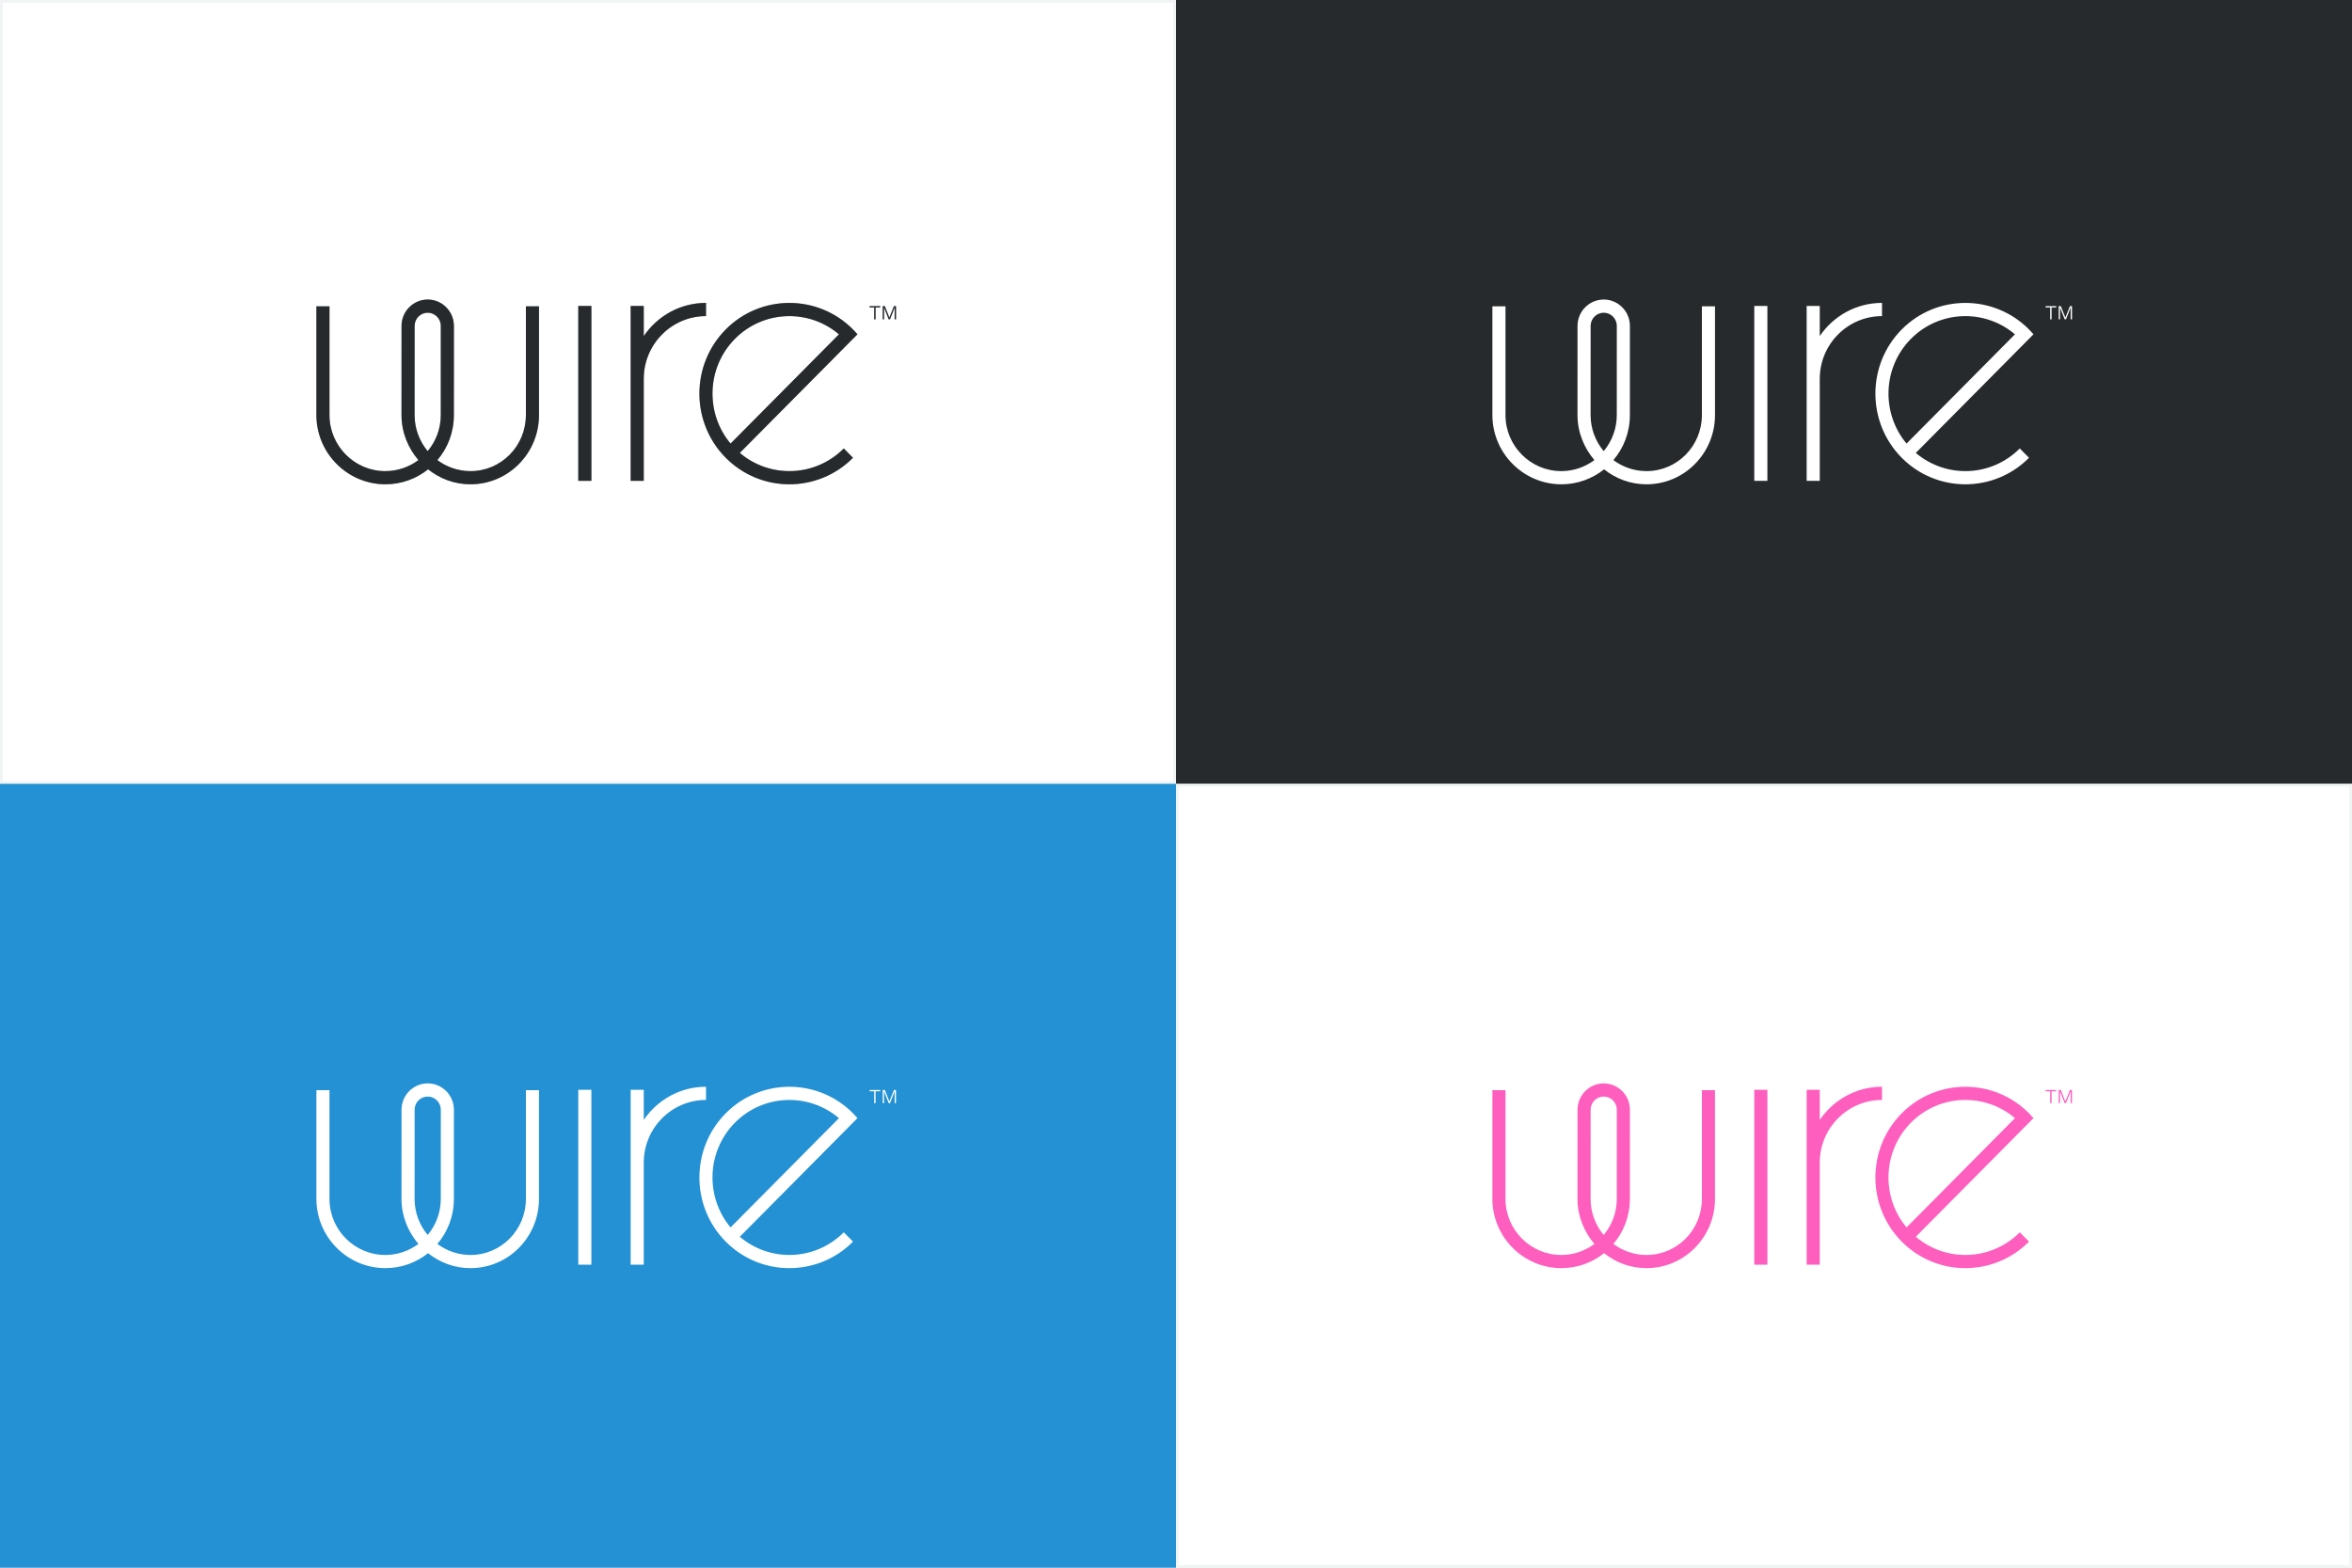
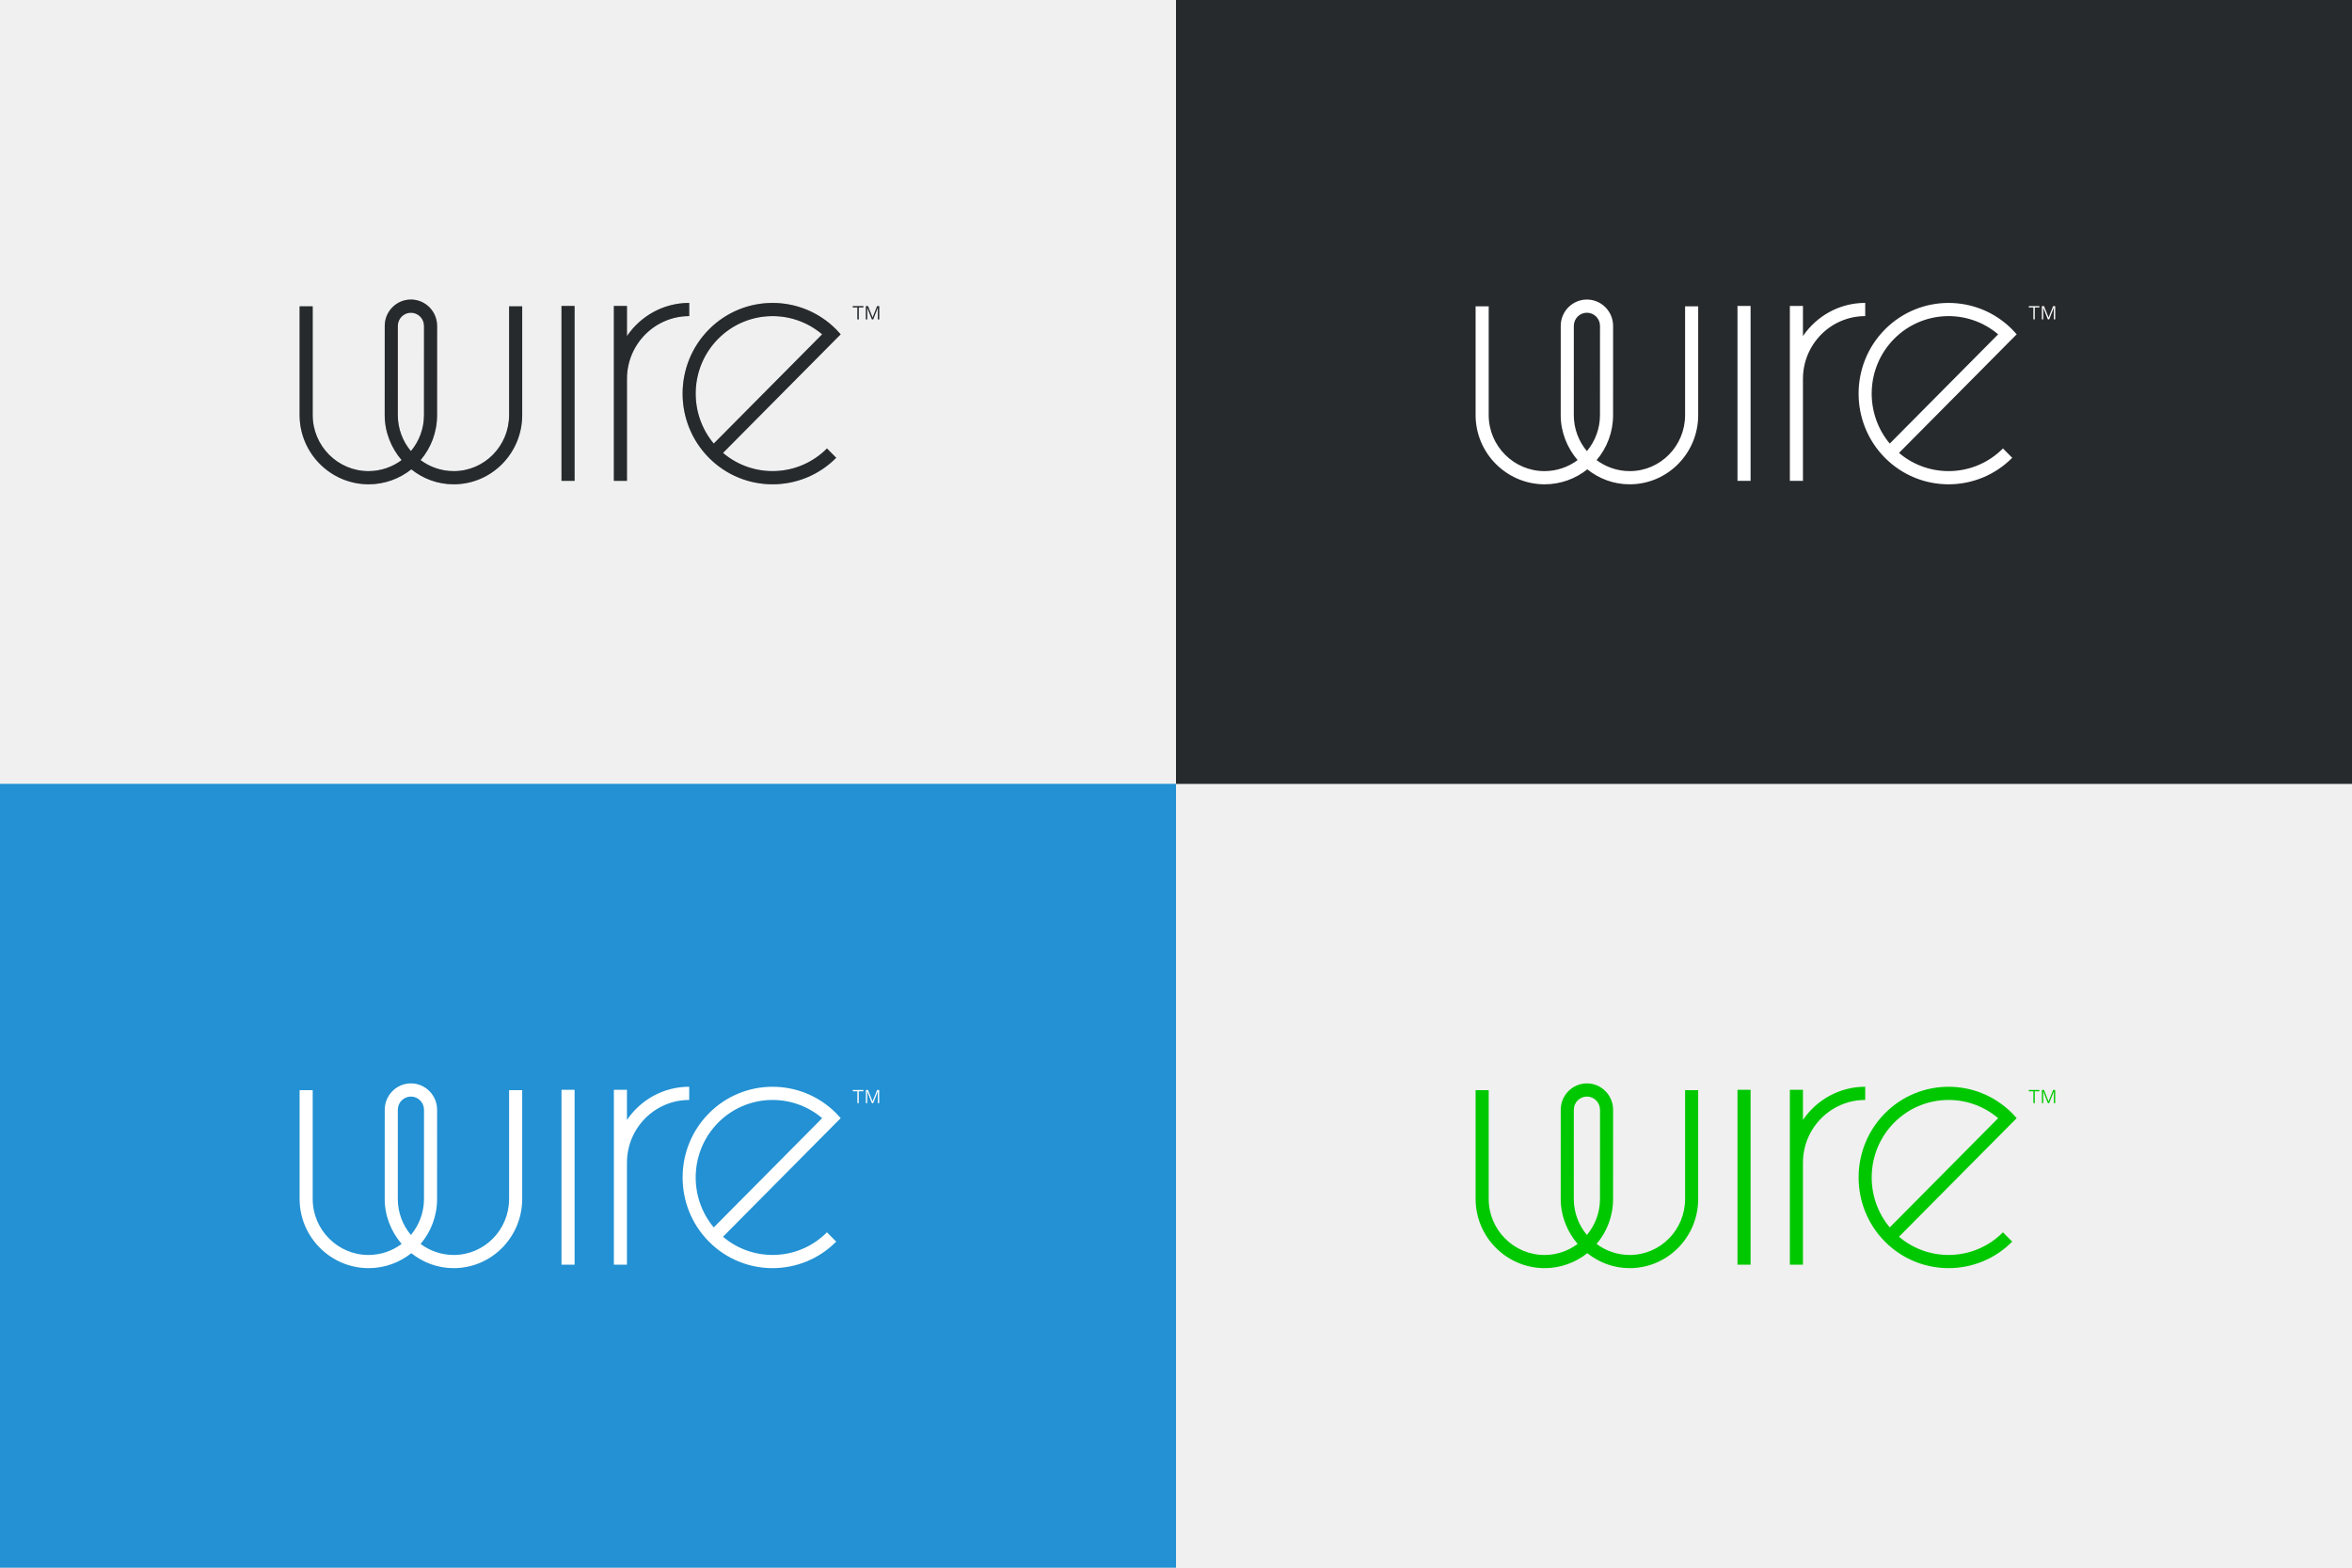
<svg xmlns="http://www.w3.org/2000/svg" xmlns:xlink="http://www.w3.org/1999/xlink" width="840" height="560" viewBox="0 0 840 560">
  <defs>
-     <path id="a" d="M0 128h420v280H0z" />
-     <mask id="c" width="420" height="280" x="0" y="0" fill="#fff">
+     <path id="a" d="M0 0h420v280h-420z" />
+     <mask id="c" width="420" height="280" x="0" y="0">
      <use xlink:href="#a" />
    </mask>
-     <path id="d" d="M420 128h420v280H420z" />
-     <path id="b" d="M420 408h420v280H420z" />
-     <mask id="e" width="420" height="280" x="0" y="0" fill="#fff">
+     <path id="d" d="M420 0h420v280h-420z" />
+     <path id="b" d="M420 280h420v280h-420z" />
+     <mask id="e" width="420" height="280" x="0" y="0">
      <use xlink:href="#b" />
    </mask>
-     <path id="f" d="M152.748 289.145c-2.913-3.483-4.676-7.972-4.676-12.873l.008-31.852c0-2.598 2.097-4.71 4.676-4.71 2.578 0 4.676 2.112 4.676 4.71l-.008 31.852c0 4.9-1.763 9.39-4.676 12.873zm35.072-12.873c0 11.038-8.817 20.018-19.776 20.018-4.414 0-8.532-1.475-11.834-3.936 3.692-4.328 5.89-9.94 5.89-16.082l.01-31.852c0-5.194-4.197-9.42-9.354-9.42-5.157 0-9.352 4.226-9.352 9.42l-.01 31.852c0 6.14 2.347 11.754 6.04 16.082-3.303 2.46-7.42 3.936-11.835 3.936-10.96 0-19.926-8.98-19.926-20.018v-38.857H113v38.857C113 289.907 124.11 301 137.65 301c5.738 0 11.06-2.01 15.246-5.345C157.08 298.99 162.28 301 168.02 301c13.537 0 24.476-11.093 24.476-24.728v-38.857h-4.676v38.857zm18.712 23.48h4.677v-62.465h-4.68v62.465zm45.616-63.554c-9.227 0-17.384 4.703-22.235 11.854v-10.764h-4.676v62.465h4.676v-36.445h.003c0-12.346 9.973-22.39 22.232-22.39v-4.72zm8.765 50.252c-9.1-10.87-8.573-27.193 1.582-37.43 10.155-10.238 26.346-10.768 37.128-1.596l-38.71 39.026zm45.334-39.036c-.507-.59-1.037-1.167-1.593-1.728-12.535-12.637-32.93-12.637-45.466 0-12.535 12.637-12.535 33.2 0 45.836 12.533 12.635 32.925 12.637 45.46.006l-3.306-3.334c-10.155 10.232-26.342 10.76-37.123 1.59l19.35-19.508 22.675-22.862zm4.323-9.59h1.637v4.248h.498v-4.248h1.643v-.467h-3.778v.467zm8.693-.467l-1.63 4.092-1.62-4.095h-.766v4.714h.477v-4.21l1.67 4.21h.457l1.667-4.197v4.197H320v-4.712h-.737z" />
+     <path id="f" d="M146.748 161.145c-2.913-3.483-4.676-7.972-4.676-12.872l.008-31.853c0-2.598 2.098-4.71 4.676-4.71 2.578 0 4.676 2.112 4.676 4.71l-.008 31.853c0 4.9-1.763 9.389-4.676 12.872zm35.072-12.872c0 11.038-8.817 20.018-19.775 20.018-4.414 0-8.532-1.475-11.834-3.936 3.692-4.328 5.89-9.941 5.89-16.081l.008-31.853c0-5.194-4.196-9.42-9.352-9.42-5.157 0-9.352 4.226-9.352 9.42l-.008 31.853c0 6.14 2.346 11.753 6.038 16.081-3.302 2.461-7.42 3.936-11.834 3.936-10.959 0-19.923-8.98-19.923-20.018v-38.857h-4.676v38.857c0 13.634 11.111 24.728 24.649 24.728 5.739 0 11.062-2.009 15.247-5.345 4.185 3.336 9.385 5.345 15.124 5.345 13.537 0 24.477-11.093 24.477-24.728v-38.857h-4.677v38.857zm18.713 23.48h4.676v-62.465h-4.676v62.465zm45.616-63.554c-9.228 0-17.384 4.703-22.235 11.853v-10.764h-4.676v62.465h4.676v-36.444h.003c0-12.347 9.974-22.391 22.233-22.391v-4.719zm8.764 50.252c-9.099-10.87-8.572-27.193 1.582-37.431 10.155-10.237 26.346-10.768 37.128-1.595l-38.71 39.026zm45.334-39.036c-.507-.59-1.037-1.167-1.593-1.728-12.535-12.637-32.931-12.637-45.466 0-12.535 12.637-12.535 33.199 0 45.836 12.533 12.635 32.925 12.637 45.46.005l-3.307-3.334c-10.155 10.232-26.342 10.761-37.123 1.59l19.35-19.508 22.678-22.862zm4.323-9.59h1.636v4.247h.498v-4.247h1.643v-.467h-3.778v.467zm8.692-.467l-1.629 4.091-1.622-4.091h-.765v4.714h.477v-4.212l1.671 4.212h.456l1.664-4.198v4.198h.485v-4.714h-.737z" />
  </defs>
-   <g fill="none" fill-rule="evenodd" transform="translate(0 -128)">
-     <use fill="#FFF" stroke="#F1F4F5" stroke-width="2" mask="url(#c)" xlink:href="#a" />
-     <path fill="#2391D3" d="M0 408h420v280H0z" />
+   <g fill="none">
+     <use fill="#fff" stroke="#F1F4F5" stroke-width="2" mask="url(#c)" xlink:href="#a" />
+     <path fill="#2391D3" d="M0 280h420v280h-420z" />
    <use fill="#8D989F" xlink:href="#d" />
    <use fill="#000" fill-opacity=".72" xlink:href="#d" />
-     <use fill="#FFF" stroke="#F1F4F5" stroke-width="2" mask="url(#e)" xlink:href="#b" />
+     <use fill="#fff" stroke="#F1F4F5" stroke-width="2" mask="url(#e)" xlink:href="#b" />
    <use fill="#8D989F" xlink:href="#f" />
    <use fill="#000" fill-opacity=".72" xlink:href="#f" />
-     <path fill="#FFF" d="M152.748 569.145c-2.913-3.483-4.676-7.972-4.676-12.873l.008-31.852c0-2.598 2.097-4.71 4.676-4.71 2.578 0 4.676 2.112 4.676 4.71l-.008 31.852c0 4.9-1.763 9.39-4.676 12.873zm35.072-12.873c0 11.038-8.817 20.018-19.776 20.018-4.414 0-8.532-1.475-11.834-3.936 3.692-4.328 5.89-9.94 5.89-16.082l.01-31.852c0-5.194-4.197-9.42-9.354-9.42-5.157 0-9.352 4.226-9.352 9.42l-.01 31.852c0 6.14 2.347 11.754 6.04 16.082-3.303 2.46-7.42 3.936-11.835 3.936-10.96 0-19.926-8.98-19.926-20.018v-38.857H113v38.857C113 569.907 124.11 581 137.65 581c5.738 0 11.06-2.01 15.246-5.345C157.08 578.99 162.28 581 168.02 581c13.537 0 24.476-11.093 24.476-24.728v-38.857h-4.676v38.857zm18.712 23.48h4.677v-62.465h-4.68v62.465zm45.616-63.554c-9.227 0-17.384 4.703-22.235 11.854v-10.764h-4.676v62.465h4.676v-36.445h.003c0-12.346 9.973-22.39 22.232-22.39v-4.72zm8.765 50.252c-9.1-10.87-8.573-27.193 1.582-37.43 10.155-10.238 26.346-10.768 37.128-1.596l-38.71 39.026zm45.334-39.036c-.507-.59-1.037-1.167-1.593-1.728-12.535-12.637-32.93-12.637-45.466 0-12.535 12.637-12.535 33.2 0 45.836 12.533 12.635 32.925 12.637 45.46.006l-3.306-3.334c-10.155 10.232-26.342 10.76-37.123 1.59l19.35-19.508 22.675-22.862zm4.323-9.59h1.637v4.248h.498v-4.248h1.643v-.467h-3.778v.467zm8.693-.467l-1.63 4.092-1.62-4.095h-.766v4.714h.477v-4.21l1.67 4.21h.457l1.667-4.197v4.197H320v-4.712h-.737zm253.485-228.212c-2.913-3.483-4.676-7.972-4.676-12.873l.008-31.852c0-2.598 2.097-4.71 4.676-4.71 2.578 0 4.676 2.112 4.676 4.71l-.008 31.852c0 4.9-1.763 9.39-4.676 12.873zm35.072-12.873c0 11.038-8.817 20.018-19.776 20.018-4.414 0-8.532-1.475-11.834-3.936 3.692-4.328 5.89-9.94 5.89-16.082l.01-31.852c0-5.194-4.197-9.42-9.354-9.42-5.157 0-9.352 4.226-9.352 9.42l-.01 31.852c0 6.14 2.347 11.754 6.04 16.082-3.303 2.46-7.42 3.936-11.835 3.936-10.96 0-19.926-8.98-19.926-20.018v-38.857H533v38.857C533 289.907 544.11 301 557.65 301c5.738 0 11.06-2.01 15.246-5.345C577.08 298.99 582.28 301 588.02 301c13.537 0 24.476-11.093 24.476-24.728v-38.857h-4.676v38.857zm18.712 23.48h4.677v-62.465h-4.68v62.465zm45.616-63.554c-9.227 0-17.384 4.703-22.235 11.854v-10.764h-4.676v62.465h4.676v-36.445h.003c0-12.346 9.973-22.39 22.232-22.39v-4.72zm8.765 50.252c-9.1-10.87-8.573-27.193 1.582-37.43 10.155-10.238 26.346-10.768 37.128-1.596l-38.71 39.026zm45.334-39.036c-.507-.59-1.037-1.167-1.593-1.728-12.535-12.637-32.93-12.637-45.466 0-12.535 12.637-12.535 33.2 0 45.836 12.533 12.635 32.925 12.637 45.46.006l-3.306-3.334c-10.155 10.232-26.342 10.76-37.123 1.59l19.35-19.508 22.675-22.862zm4.323-9.59h1.637v4.248h.498v-4.248h1.643v-.467h-3.778v.467zm8.693-.467l-1.63 4.092-1.62-4.095h-.766v4.714h.477v-4.21l1.67 4.21h.457l1.667-4.197v4.197H740v-4.712h-.737z" />
-     <path fill="#FE5EBD" d="M572.748 569.145c-2.913-3.483-4.676-7.972-4.676-12.873l.008-31.852c0-2.598 2.097-4.71 4.676-4.71 2.578 0 4.676 2.112 4.676 4.71l-.008 31.852c0 4.9-1.763 9.39-4.676 12.873zm35.072-12.873c0 11.038-8.817 20.018-19.776 20.018-4.414 0-8.532-1.475-11.834-3.936 3.692-4.328 5.89-9.94 5.89-16.082l.01-31.852c0-5.194-4.197-9.42-9.354-9.42-5.157 0-9.352 4.226-9.352 9.42l-.01 31.852c0 6.14 2.347 11.754 6.04 16.082-3.303 2.46-7.42 3.936-11.835 3.936-10.96 0-19.926-8.98-19.926-20.018v-38.857H533v38.857C533 569.907 544.11 581 557.65 581c5.738 0 11.06-2.01 15.246-5.345C577.08 578.99 582.28 581 588.02 581c13.537 0 24.476-11.093 24.476-24.728v-38.857h-4.676v38.857zm18.712 23.48h4.677v-62.465h-4.68v62.465zm45.616-63.554c-9.227 0-17.384 4.703-22.235 11.854v-10.764h-4.676v62.465h4.676v-36.445h.003c0-12.346 9.973-22.39 22.232-22.39v-4.72zm8.765 50.252c-9.1-10.87-8.573-27.193 1.582-37.43 10.155-10.238 26.346-10.768 37.128-1.596l-38.71 39.026zm45.334-39.036c-.507-.59-1.037-1.167-1.593-1.728-12.535-12.637-32.93-12.637-45.466 0-12.535 12.637-12.535 33.2 0 45.836 12.533 12.635 32.925 12.637 45.46.006l-3.306-3.334c-10.155 10.232-26.342 10.76-37.123 1.59l19.35-19.508 22.675-22.862zm4.323-9.59h1.637v4.248h.498v-4.248h1.643v-.467h-3.778v.467zm8.693-.467l-1.63 4.092-1.62-4.095h-.766v4.714h.477v-4.21l1.67 4.21h.457l1.667-4.197v4.197H740v-4.712h-.737z" />
+     <path fill="#fff" d="M146.748 441.145c-2.913-3.483-4.676-7.972-4.676-12.872l.008-31.853c0-2.598 2.098-4.71 4.676-4.71 2.578 0 4.676 2.112 4.676 4.71l-.008 31.853c0 4.9-1.763 9.389-4.676 12.872zm35.072-12.872c0 11.038-8.817 20.018-19.775 20.018-4.414 0-8.532-1.475-11.834-3.936 3.692-4.328 5.89-9.941 5.89-16.081l.008-31.853c0-5.194-4.196-9.42-9.352-9.42-5.157 0-9.352 4.226-9.352 9.42l-.008 31.853c0 6.14 2.346 11.753 6.038 16.081-3.302 2.461-7.42 3.936-11.834 3.936-10.959 0-19.923-8.98-19.923-20.018v-38.857h-4.676v38.857c0 13.634 11.111 24.728 24.649 24.728 5.739 0 11.062-2.009 15.247-5.345 4.185 3.336 9.385 5.345 15.124 5.345 13.537 0 24.477-11.093 24.477-24.728v-38.857h-4.677v38.857zm18.713 23.48h4.676v-62.465h-4.676v62.465zm45.616-63.554c-9.228 0-17.384 4.703-22.235 11.853v-10.764h-4.676v62.465h4.676v-36.444h.003c0-12.347 9.974-22.391 22.233-22.391v-4.719zm8.764 50.252c-9.099-10.87-8.572-27.193 1.582-37.431 10.155-10.237 26.346-10.768 37.128-1.595l-38.71 39.026zm45.334-39.036c-.507-.59-1.037-1.167-1.593-1.728-12.535-12.637-32.931-12.637-45.466 0-12.535 12.637-12.535 33.199 0 45.836 12.533 12.635 32.925 12.637 45.46.005l-3.307-3.334c-10.155 10.232-26.342 10.761-37.123 1.59l19.35-19.508 22.678-22.862zm4.323-9.59h1.636v4.247h.498v-4.247h1.643v-.467h-3.778v.467zm8.692-.467l-1.629 4.091-1.622-4.091h-.765v4.714h.477v-4.212l1.671 4.212h.456l1.664-4.198v4.198h.485v-4.714h-.737zm253.485-228.212c-2.913-3.483-4.676-7.972-4.676-12.872l.008-31.853c0-2.598 2.098-4.71 4.676-4.71 2.578 0 4.676 2.112 4.676 4.71l-.008 31.853c0 4.9-1.763 9.389-4.676 12.872zm35.072-12.872c0 11.038-8.817 20.018-19.775 20.018-4.414 0-8.532-1.475-11.834-3.936 3.692-4.328 5.89-9.941 5.89-16.081l.008-31.853c0-5.194-4.196-9.42-9.352-9.42-5.157 0-9.352 4.226-9.352 9.42l-.008 31.853c0 6.14 2.346 11.753 6.038 16.081-3.302 2.461-7.42 3.936-11.834 3.936-10.959 0-19.923-8.98-19.923-20.018v-38.857h-4.676v38.857c0 13.634 11.111 24.728 24.649 24.728 5.739 0 11.062-2.009 15.247-5.345 4.185 3.336 9.385 5.345 15.124 5.345 13.537 0 24.477-11.093 24.477-24.728v-38.857h-4.677v38.857zm18.713 23.48h4.676v-62.465h-4.676v62.465zm45.616-63.554c-9.228 0-17.384 4.703-22.235 11.853v-10.764h-4.676v62.465h4.676v-36.444h.003c0-12.347 9.974-22.391 22.233-22.391v-4.719zm8.764 50.252c-9.099-10.87-8.572-27.193 1.582-37.431 10.155-10.237 26.346-10.768 37.128-1.595l-38.71 39.026zm45.334-39.036c-.507-.59-1.037-1.167-1.593-1.728-12.535-12.637-32.931-12.637-45.466 0-12.535 12.637-12.535 33.199 0 45.836 12.533 12.635 32.925 12.637 45.46.005l-3.307-3.334c-10.155 10.232-26.342 10.761-37.123 1.59l19.35-19.508 22.678-22.862zm4.323-9.59h1.636v4.247h.498v-4.247h1.643v-.467h-3.778v.467zm8.692-.467l-1.629 4.091-1.622-4.091h-.765v4.714h.477v-4.212l1.671 4.212h.456l1.664-4.198v4.198h.485v-4.714h-.737z" />
+     <path fill="#00C800" d="M566.748 441.145c-2.913-3.483-4.676-7.972-4.676-12.872l.008-31.853c0-2.598 2.098-4.71 4.676-4.71 2.578 0 4.676 2.112 4.676 4.71l-.008 31.853c0 4.9-1.763 9.389-4.676 12.872zm35.072-12.872c0 11.038-8.817 20.018-19.775 20.018-4.414 0-8.532-1.475-11.834-3.936 3.692-4.328 5.89-9.941 5.89-16.081l.008-31.853c0-5.194-4.196-9.42-9.352-9.42-5.157 0-9.352 4.226-9.352 9.42l-.008 31.853c0 6.14 2.346 11.753 6.038 16.081-3.302 2.461-7.42 3.936-11.834 3.936-10.959 0-19.923-8.98-19.923-20.018v-38.857h-4.676v38.857c0 13.634 11.111 24.728 24.649 24.728 5.739 0 11.062-2.009 15.247-5.345 4.185 3.336 9.385 5.345 15.124 5.345 13.537 0 24.477-11.093 24.477-24.728v-38.857h-4.677v38.857zm18.713 23.48h4.676v-62.465h-4.676v62.465zm45.616-63.554c-9.228 0-17.384 4.703-22.235 11.853v-10.764h-4.676v62.465h4.676v-36.444h.003c0-12.347 9.974-22.391 22.233-22.391v-4.719zm8.764 50.252c-9.099-10.87-8.572-27.193 1.582-37.431 10.155-10.237 26.346-10.768 37.128-1.595l-38.71 39.026zm45.334-39.036c-.507-.59-1.037-1.167-1.593-1.728-12.535-12.637-32.931-12.637-45.466 0-12.535 12.637-12.535 33.199 0 45.836 12.533 12.635 32.925 12.637 45.46.005l-3.307-3.334c-10.155 10.232-26.342 10.761-37.123 1.59l19.35-19.508 22.678-22.862zm4.323-9.59h1.636v4.247h.498v-4.247h1.643v-.467h-3.778v.467zm8.692-.467l-1.629 4.091-1.622-4.091h-.765v4.714h.477v-4.212l1.671 4.212h.456l1.664-4.198v4.198h.485v-4.714h-.737z" />
  </g>
</svg>
